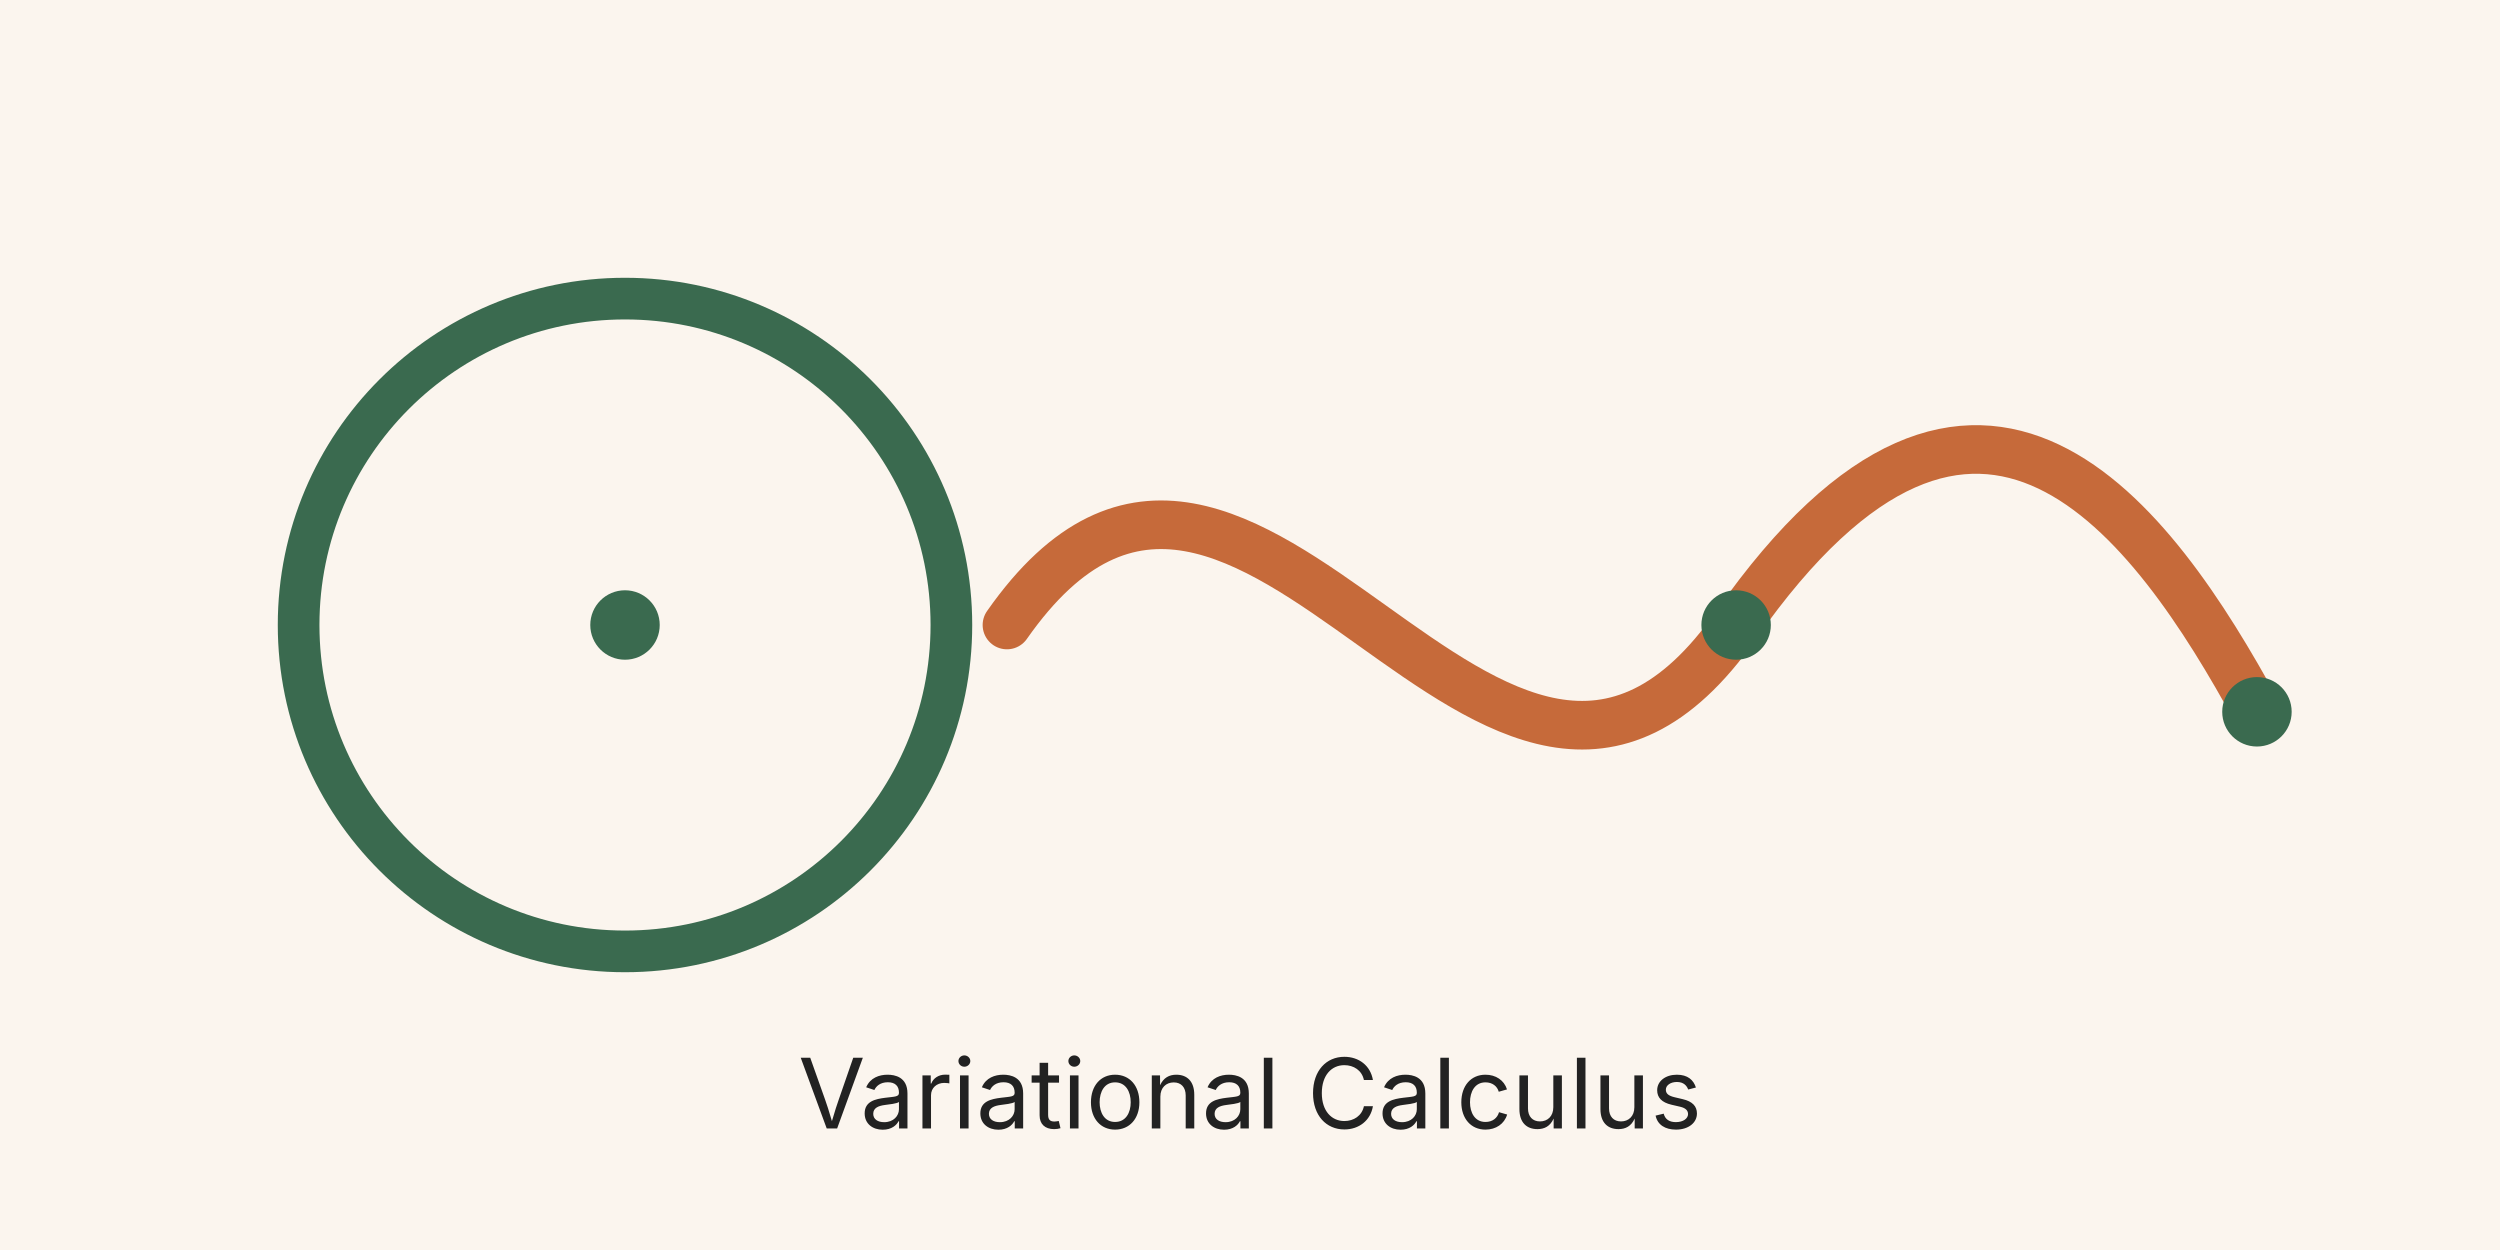
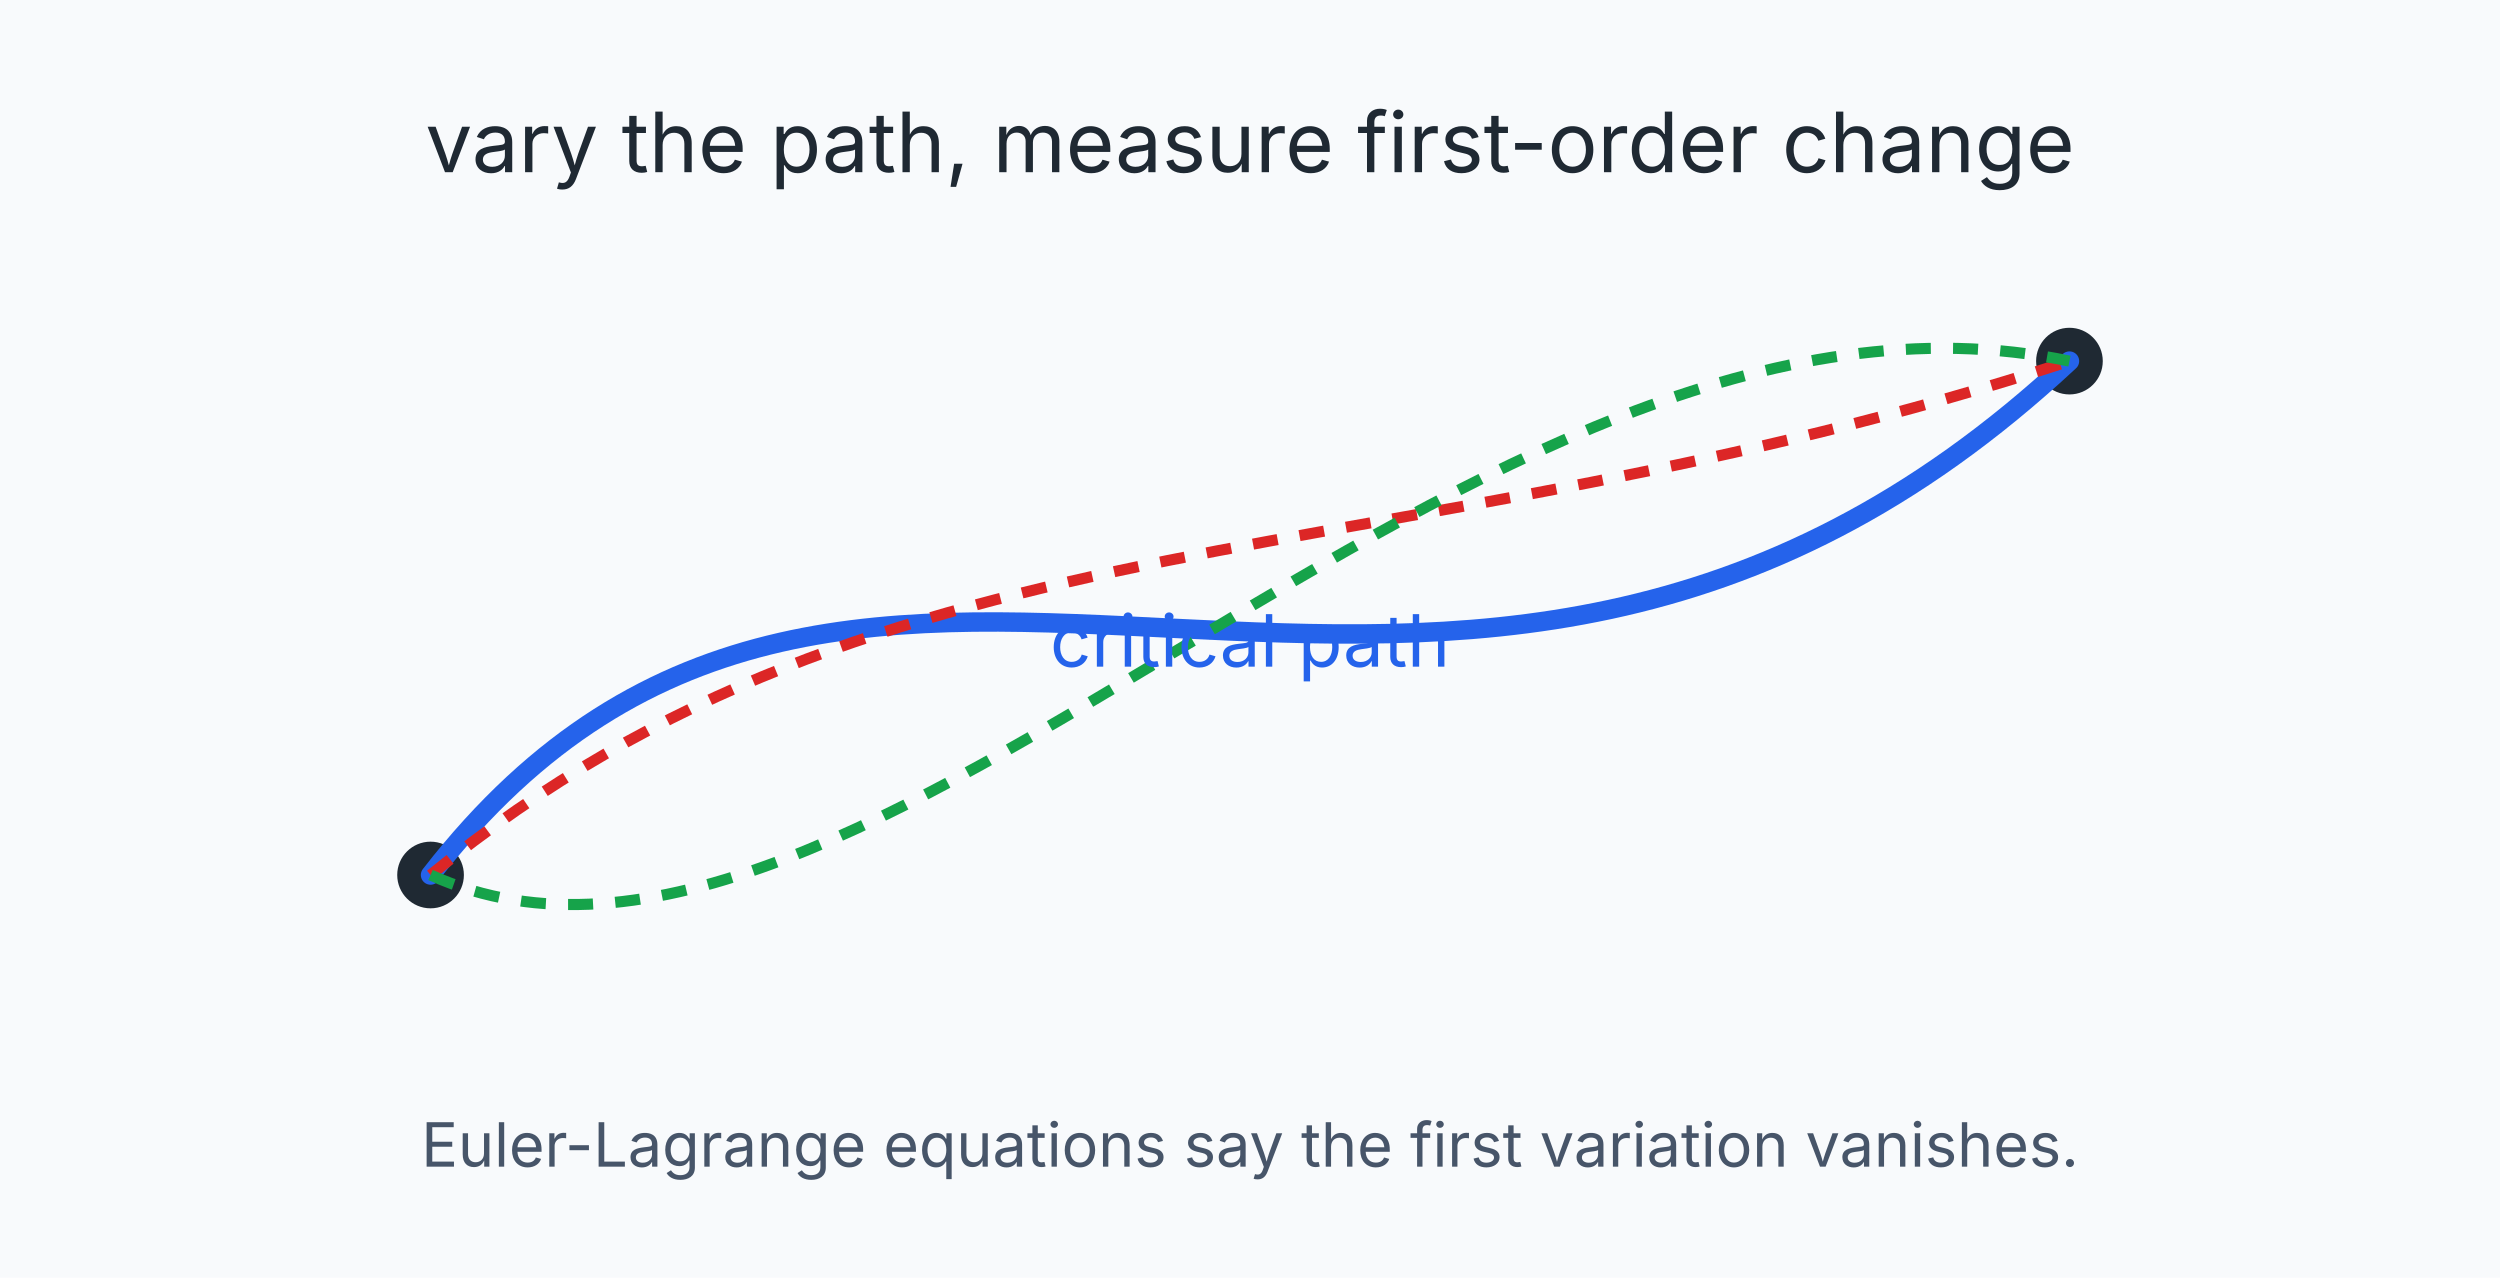
- <svg xmlns="http://www.w3.org/2000/svg" viewBox="0 0 720 360" role="img" aria-labelledby="title desc">
-   <rect width="720" height="360" fill="#fbf5ee" />
-   <circle cx="180" cy="180" r="94" fill="none" stroke="#3a6a4f" stroke-width="12" />
-   <path d="M290 180 C360 80 430 280 500 180 S620 150 650 205" fill="none" stroke="#c66a3a" stroke-width="14" stroke-linecap="round" />
-   <g fill="#3a6a4f">
-     <circle cx="180" cy="180" r="10" />
-     <circle cx="500" cy="180" r="10" />
-     <circle cx="650" cy="205" r="10" />
-   </g>
-   <text x="360" y="325" text-anchor="middle" font-family="Inter, Arial, sans-serif" font-size="28" fill="#222">Variational Calculus</text>
+ <svg xmlns="http://www.w3.org/2000/svg" width="900" height="460" viewBox="0 0 900 460" role="img" aria-labelledby="title desc">
+   <rect width="900" height="460" fill="#f8fafc" />
+   <circle cx="155" cy="315" r="12" fill="#1f2933" />
+   <circle cx="745" cy="130" r="12" fill="#1f2933" />
+   <path d="M155 315 C310 115 520 340 745 130" fill="none" stroke="#2563eb" stroke-width="7" stroke-linecap="round" />
+   <path d="M155 315 C320 180 500 210 745 130" fill="none" stroke="#dc2626" stroke-width="4" stroke-dasharray="9 8" />
+   <path d="M155 315 C310 385 530 85 745 130" fill="none" stroke="#16a34a" stroke-width="4" stroke-dasharray="9 8" />
+   <text x="450" y="62" text-anchor="middle" font-family="Inter, Arial, sans-serif" font-size="30" fill="#1f2933">vary the path, measure first-order change</text>
+   <text x="450" y="240" text-anchor="middle" font-family="Inter, Arial, sans-serif" font-size="26" fill="#2563eb">critical path</text>
+   <text x="450" y="420" text-anchor="middle" font-family="Inter, Arial, sans-serif" font-size="22" fill="#475569">Euler-Lagrange equations say the first variation vanishes.</text>
</svg>
